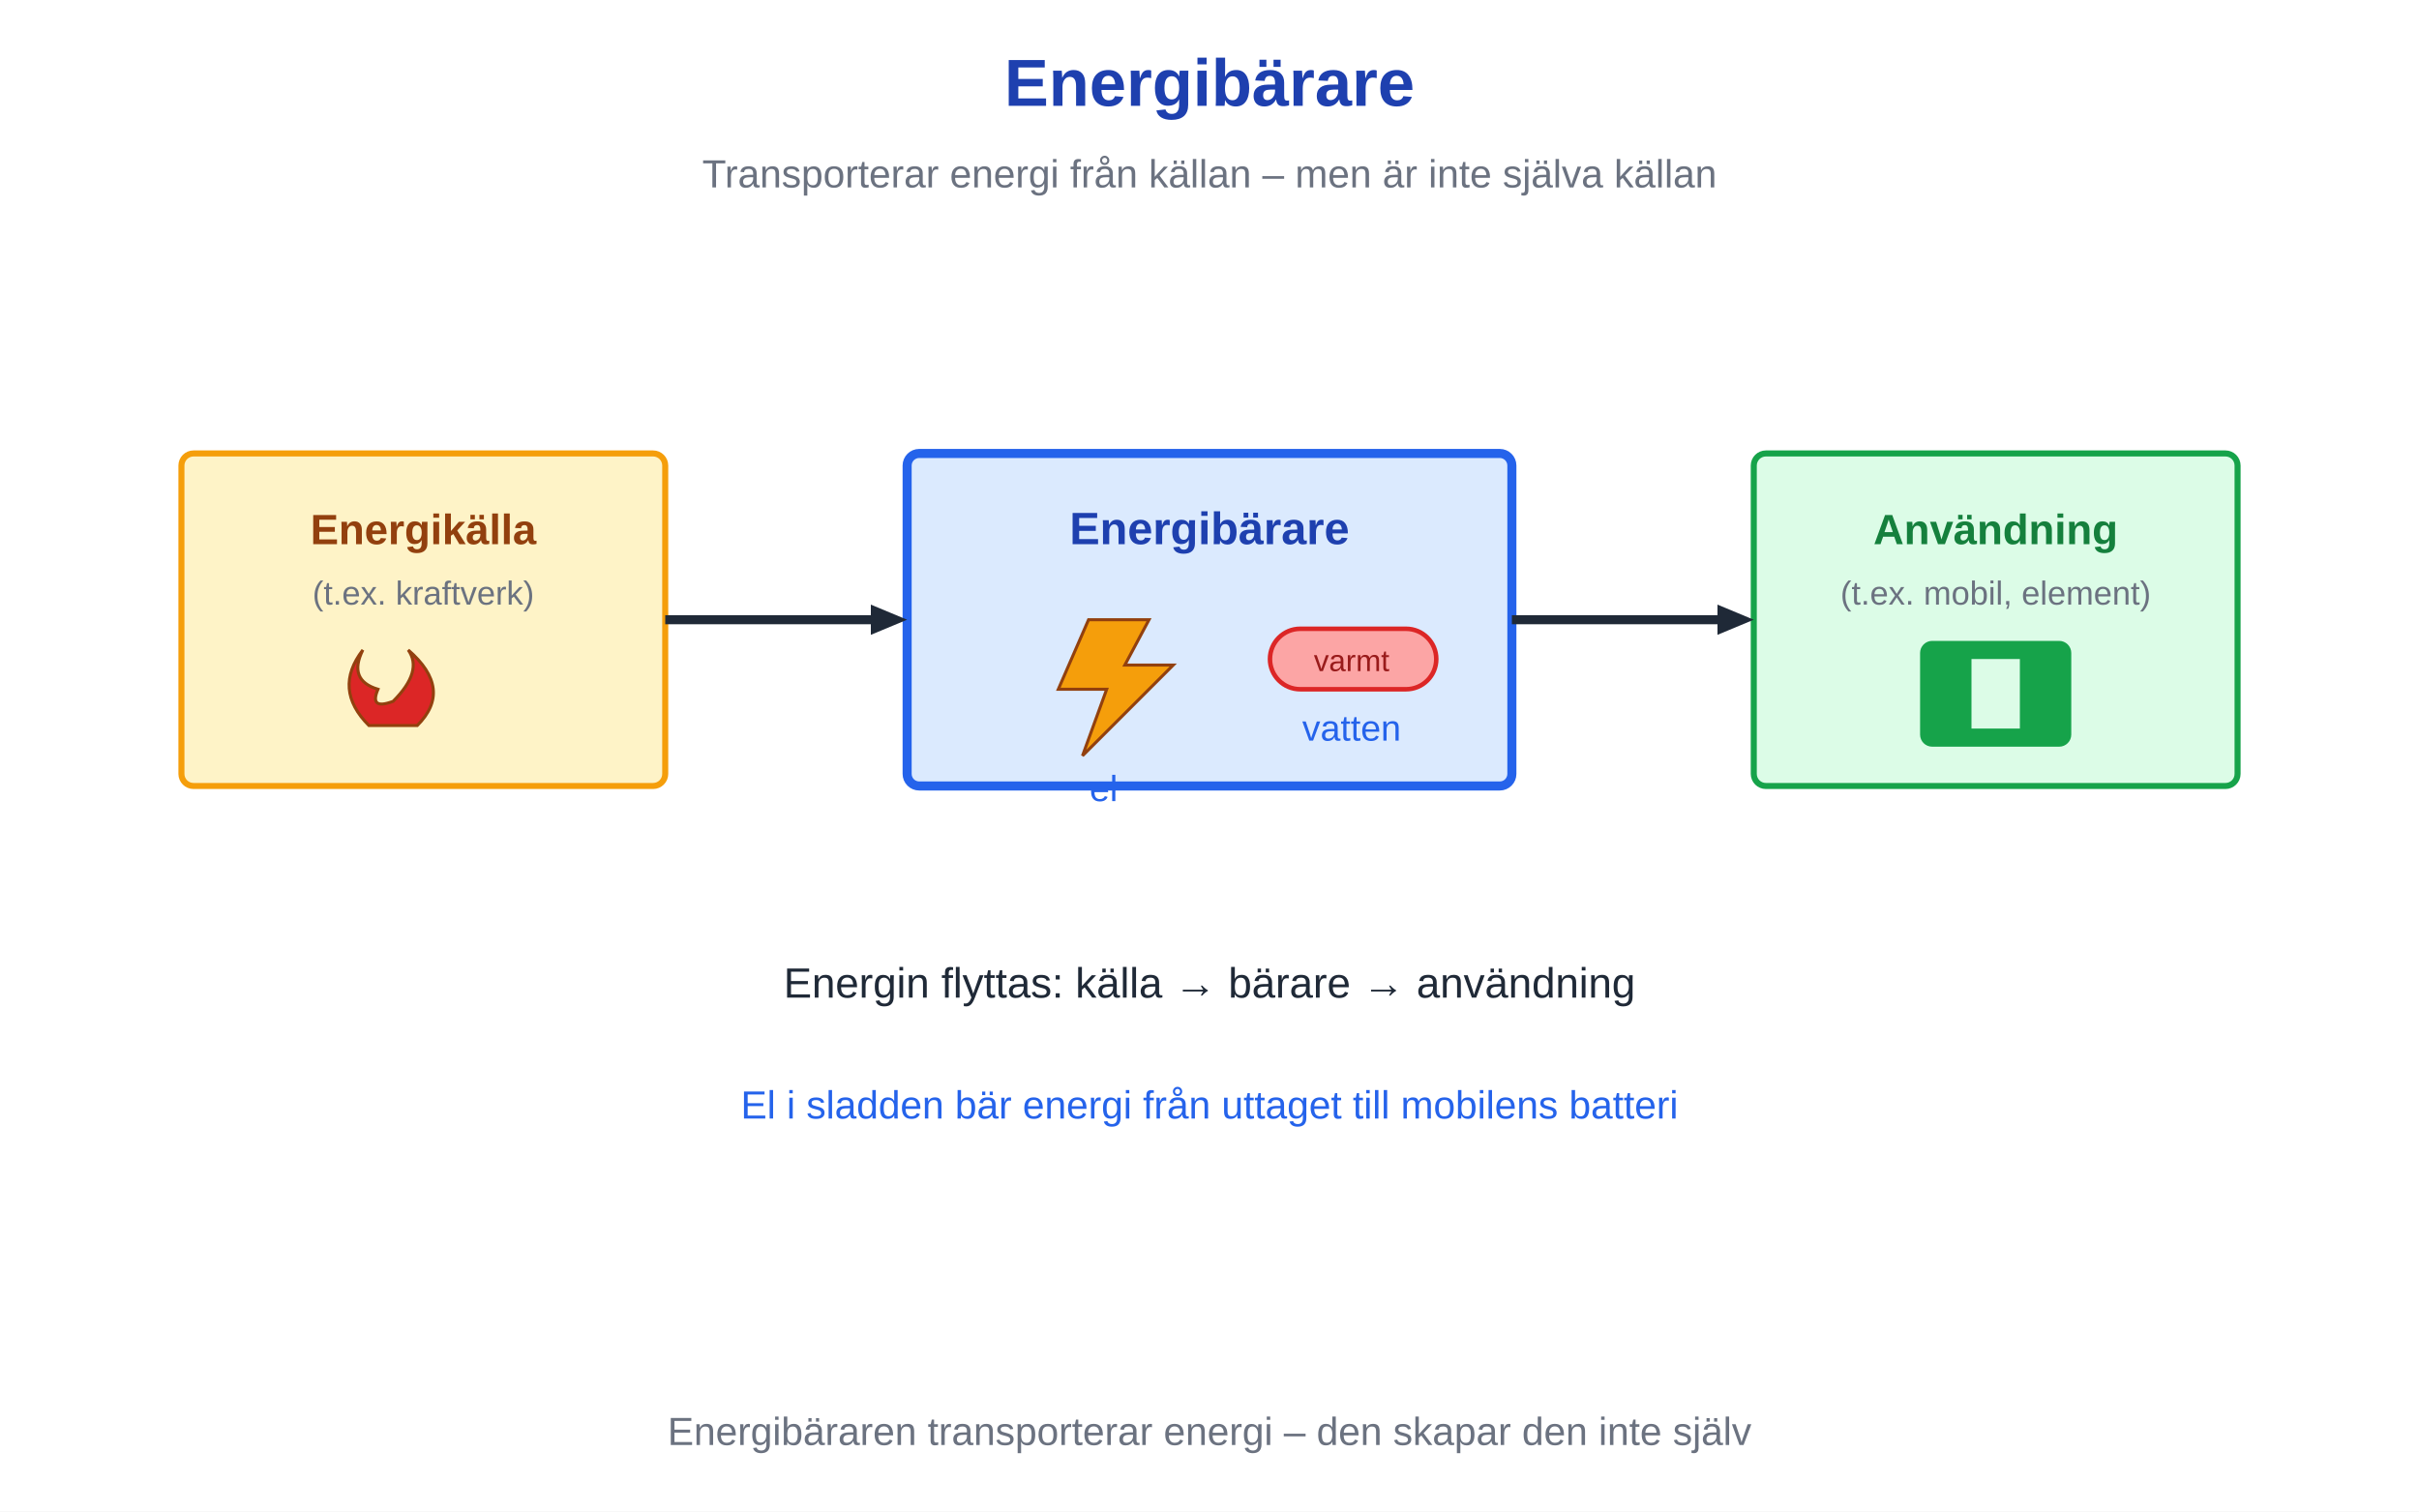
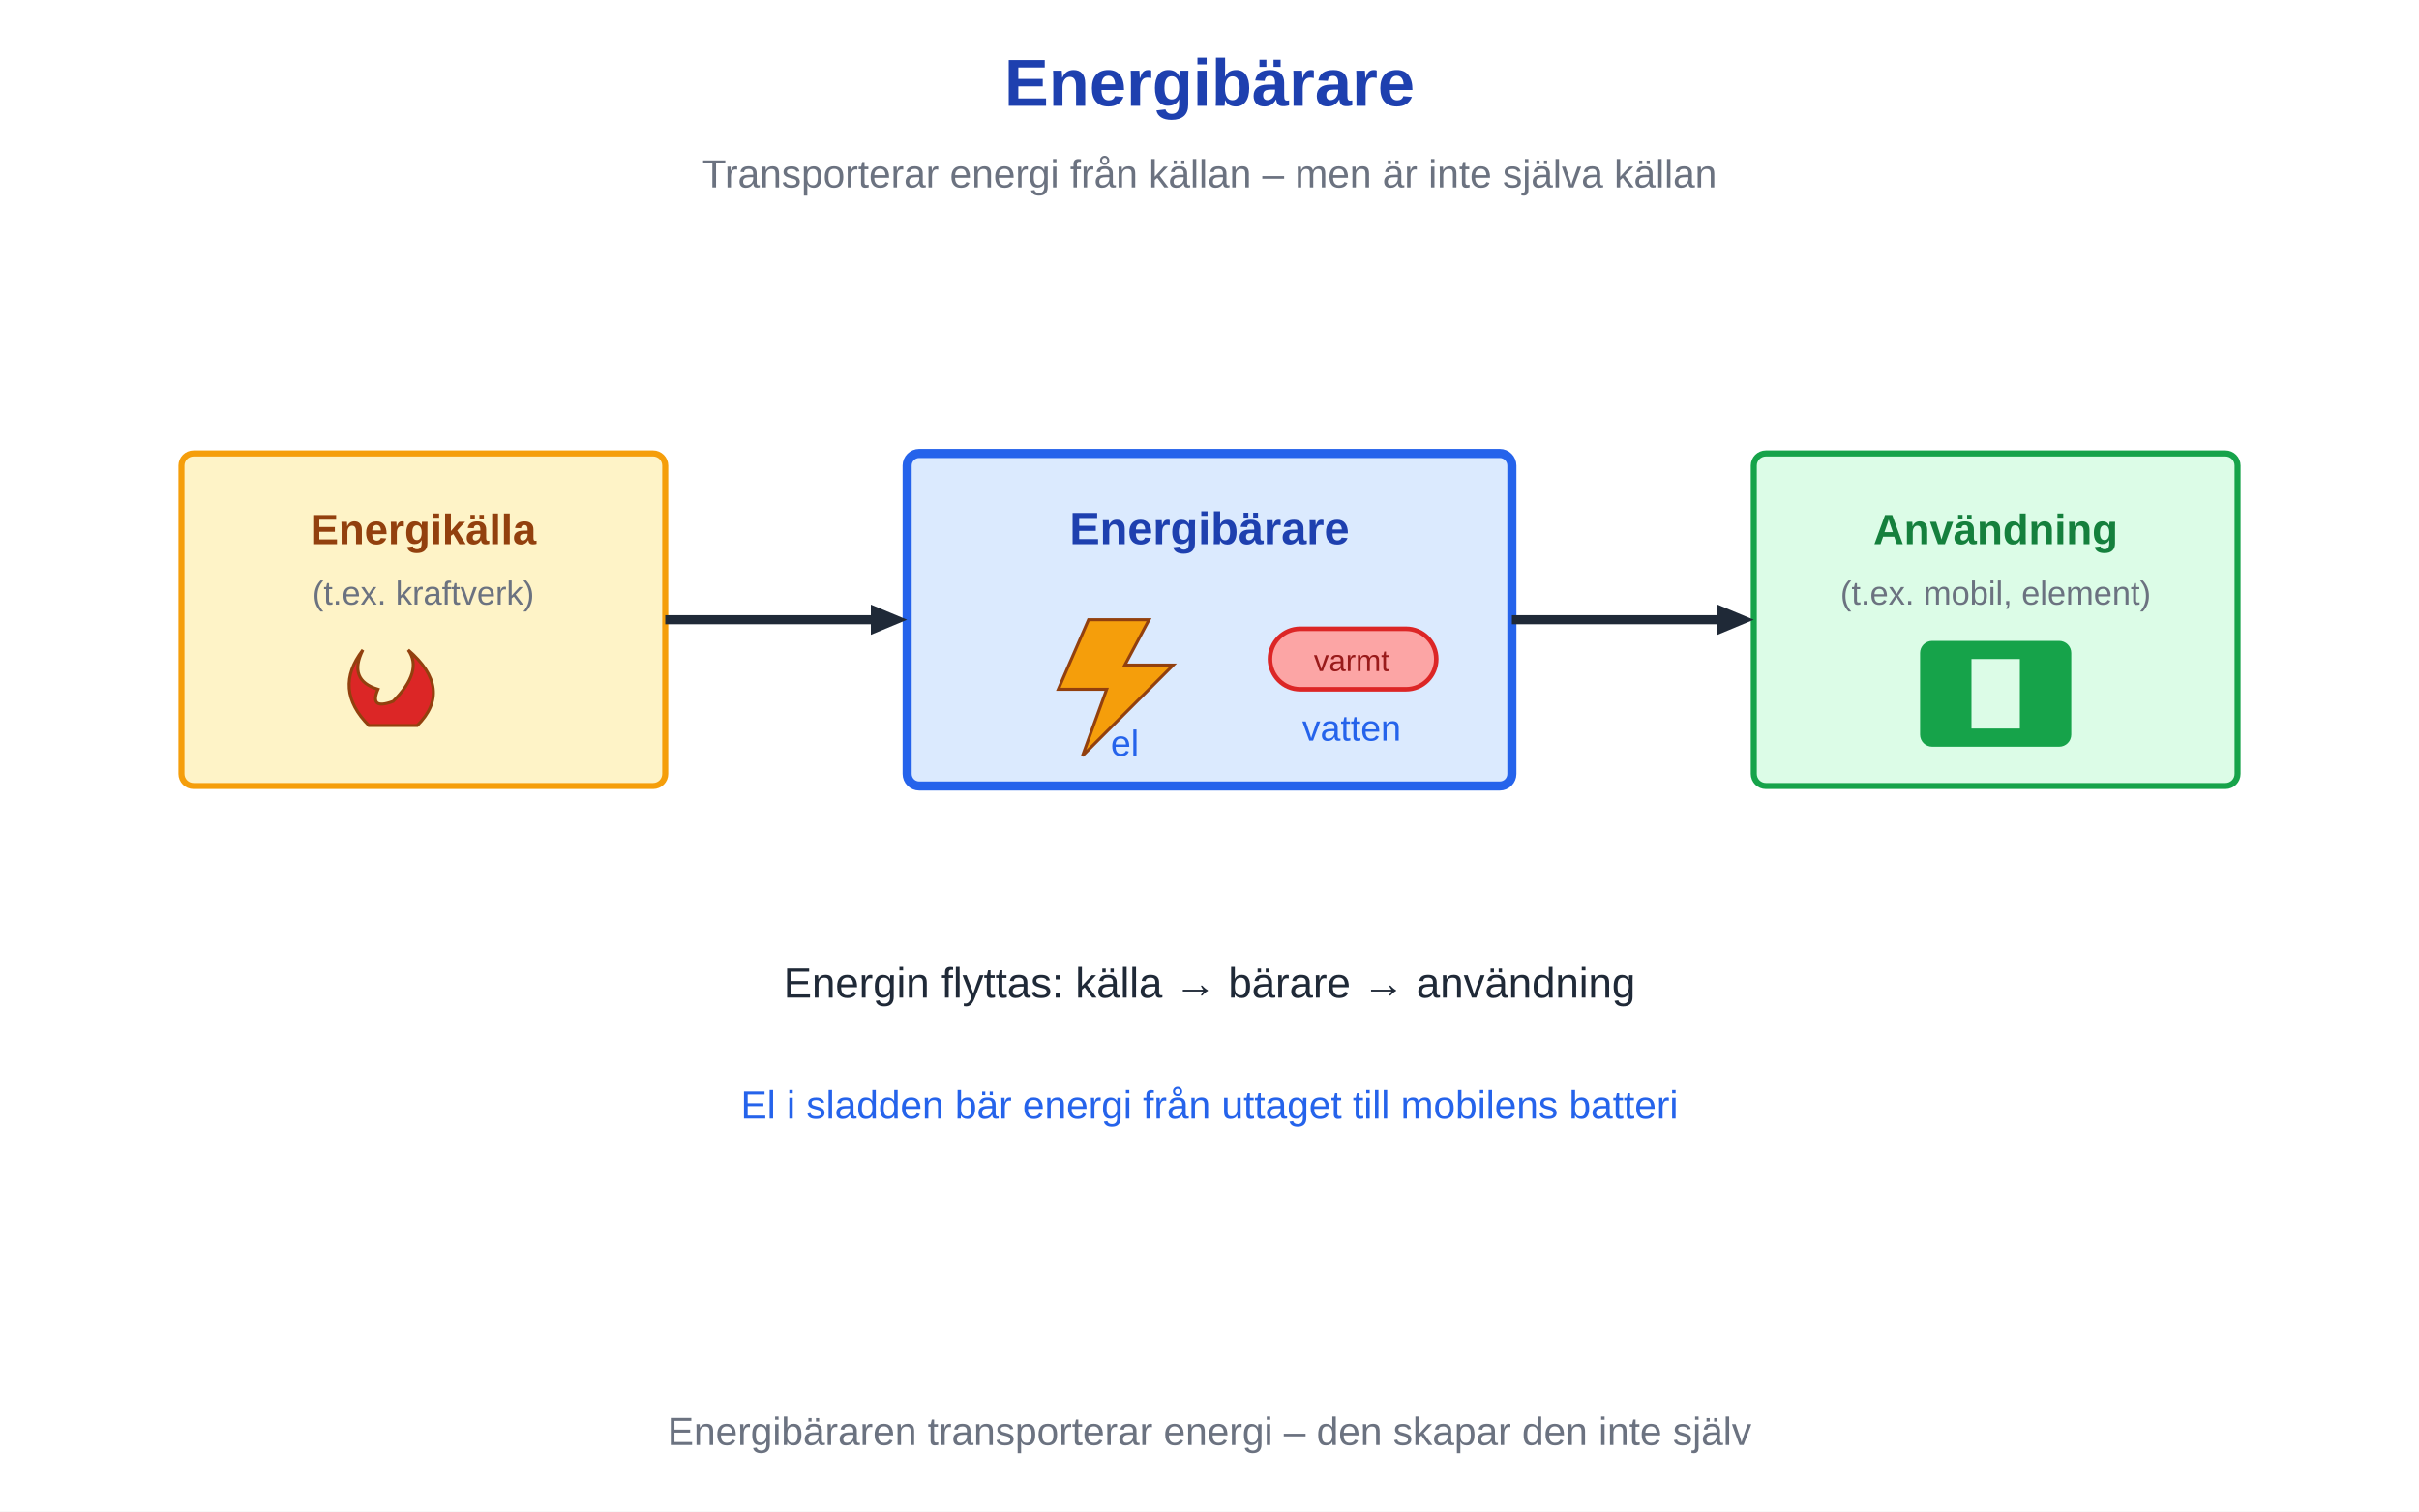
<svg xmlns="http://www.w3.org/2000/svg" viewBox="0 0 800 500" width="800" height="500">
  <rect width="800" height="500" fill="white" />
  <text x="400" y="35" font-family="Arial,sans-serif" font-size="22" fill="#1e40af" text-anchor="middle" font-weight="bold">Energibärare</text>
  <text x="400" y="62" font-family="Arial,sans-serif" font-size="13" fill="#6b7280" text-anchor="middle">Transporterar energi från källan – men är inte själva källan</text>
  <rect x="60" y="150" width="160" height="110" fill="#fef3c7" stroke="#f59e0b" stroke-width="2" rx="4" />
  <text x="140" y="180" font-family="Arial,sans-serif" font-size="14" fill="#92400e" text-anchor="middle" font-weight="bold">Energikälla</text>
  <text x="140" y="200" font-family="Arial,sans-serif" font-size="11" fill="#6b7280" text-anchor="middle">(t.ex. kraftverk)</text>
  <path d="M 120 215 Q 115 225 125 228 Q 122 235 130 232 Q 140 222 135 215 Q 150 228 138 240 L 122 240 Q 110 228 120 215 Z" fill="#dc2626" stroke="#92400e" stroke-width="1" />
  <rect x="300" y="150" width="200" height="110" fill="#dbeafe" stroke="#2563eb" stroke-width="3" rx="4" />
  <text x="400" y="180" font-family="Arial,sans-serif" font-size="15" fill="#1e40af" text-anchor="middle" font-weight="bold">Energibärare</text>
  <polygon points="360,205 380,205 372,220 388,220 358,250 366,228 350,228" fill="#f59e0b" stroke="#92400e" stroke-width="1" />
-   <text x="365" y="265" font-family="Arial,sans-serif" font-size="12" fill="#2563eb" text-anchor="middle">el</text>
+   <text x="372" y="250" font-family="Arial,sans-serif" font-size="12" fill="#2563eb" text-anchor="middle">el</text>
  <rect x="420" y="208" width="55" height="20" fill="#fca5a5" stroke="#dc2626" stroke-width="1.5" rx="10" />
  <text x="447" y="222" font-family="Arial,sans-serif" font-size="10" fill="#991b1b" text-anchor="middle">varmt</text>
  <text x="447" y="245" font-family="Arial,sans-serif" font-size="12" fill="#2563eb" text-anchor="middle">vatten</text>
  <rect x="580" y="150" width="160" height="110" fill="#dcfce7" stroke="#16a34a" stroke-width="2" rx="4" />
  <text x="660" y="180" font-family="Arial,sans-serif" font-size="14" fill="#15803d" text-anchor="middle" font-weight="bold">Användning</text>
  <text x="660" y="200" font-family="Arial,sans-serif" font-size="11" fill="#6b7280" text-anchor="middle">(t.ex. mobil, element)</text>
  <rect x="635" y="212" width="50" height="35" fill="#16a34a" rx="4" />
  <rect x="652" y="218" width="16" height="23" fill="#dcfce7" />
  <line x1="220" y1="205" x2="290" y2="205" stroke="#1f2937" stroke-width="3" />
  <polygon points="300,205 288,200 288,210" fill="#1f2937" />
  <line x1="500" y1="205" x2="570" y2="205" stroke="#1f2937" stroke-width="3" />
  <polygon points="580,205 568,200 568,210" fill="#1f2937" />
  <text x="400" y="330" font-family="Arial,sans-serif" font-size="14" fill="#1f2937" text-anchor="middle">Energin flyttas: källa → bärare → användning</text>
  <text x="400" y="370" font-family="Arial,sans-serif" font-size="13" fill="#2563eb" text-anchor="middle">El i sladden bär energi från uttaget till mobilens batteri</text>
  <text x="400" y="478" font-family="Arial,sans-serif" font-size="13" fill="#6b7280" text-anchor="middle">Energibäraren transporterar energi – den skapar den inte själv</text>
</svg>
